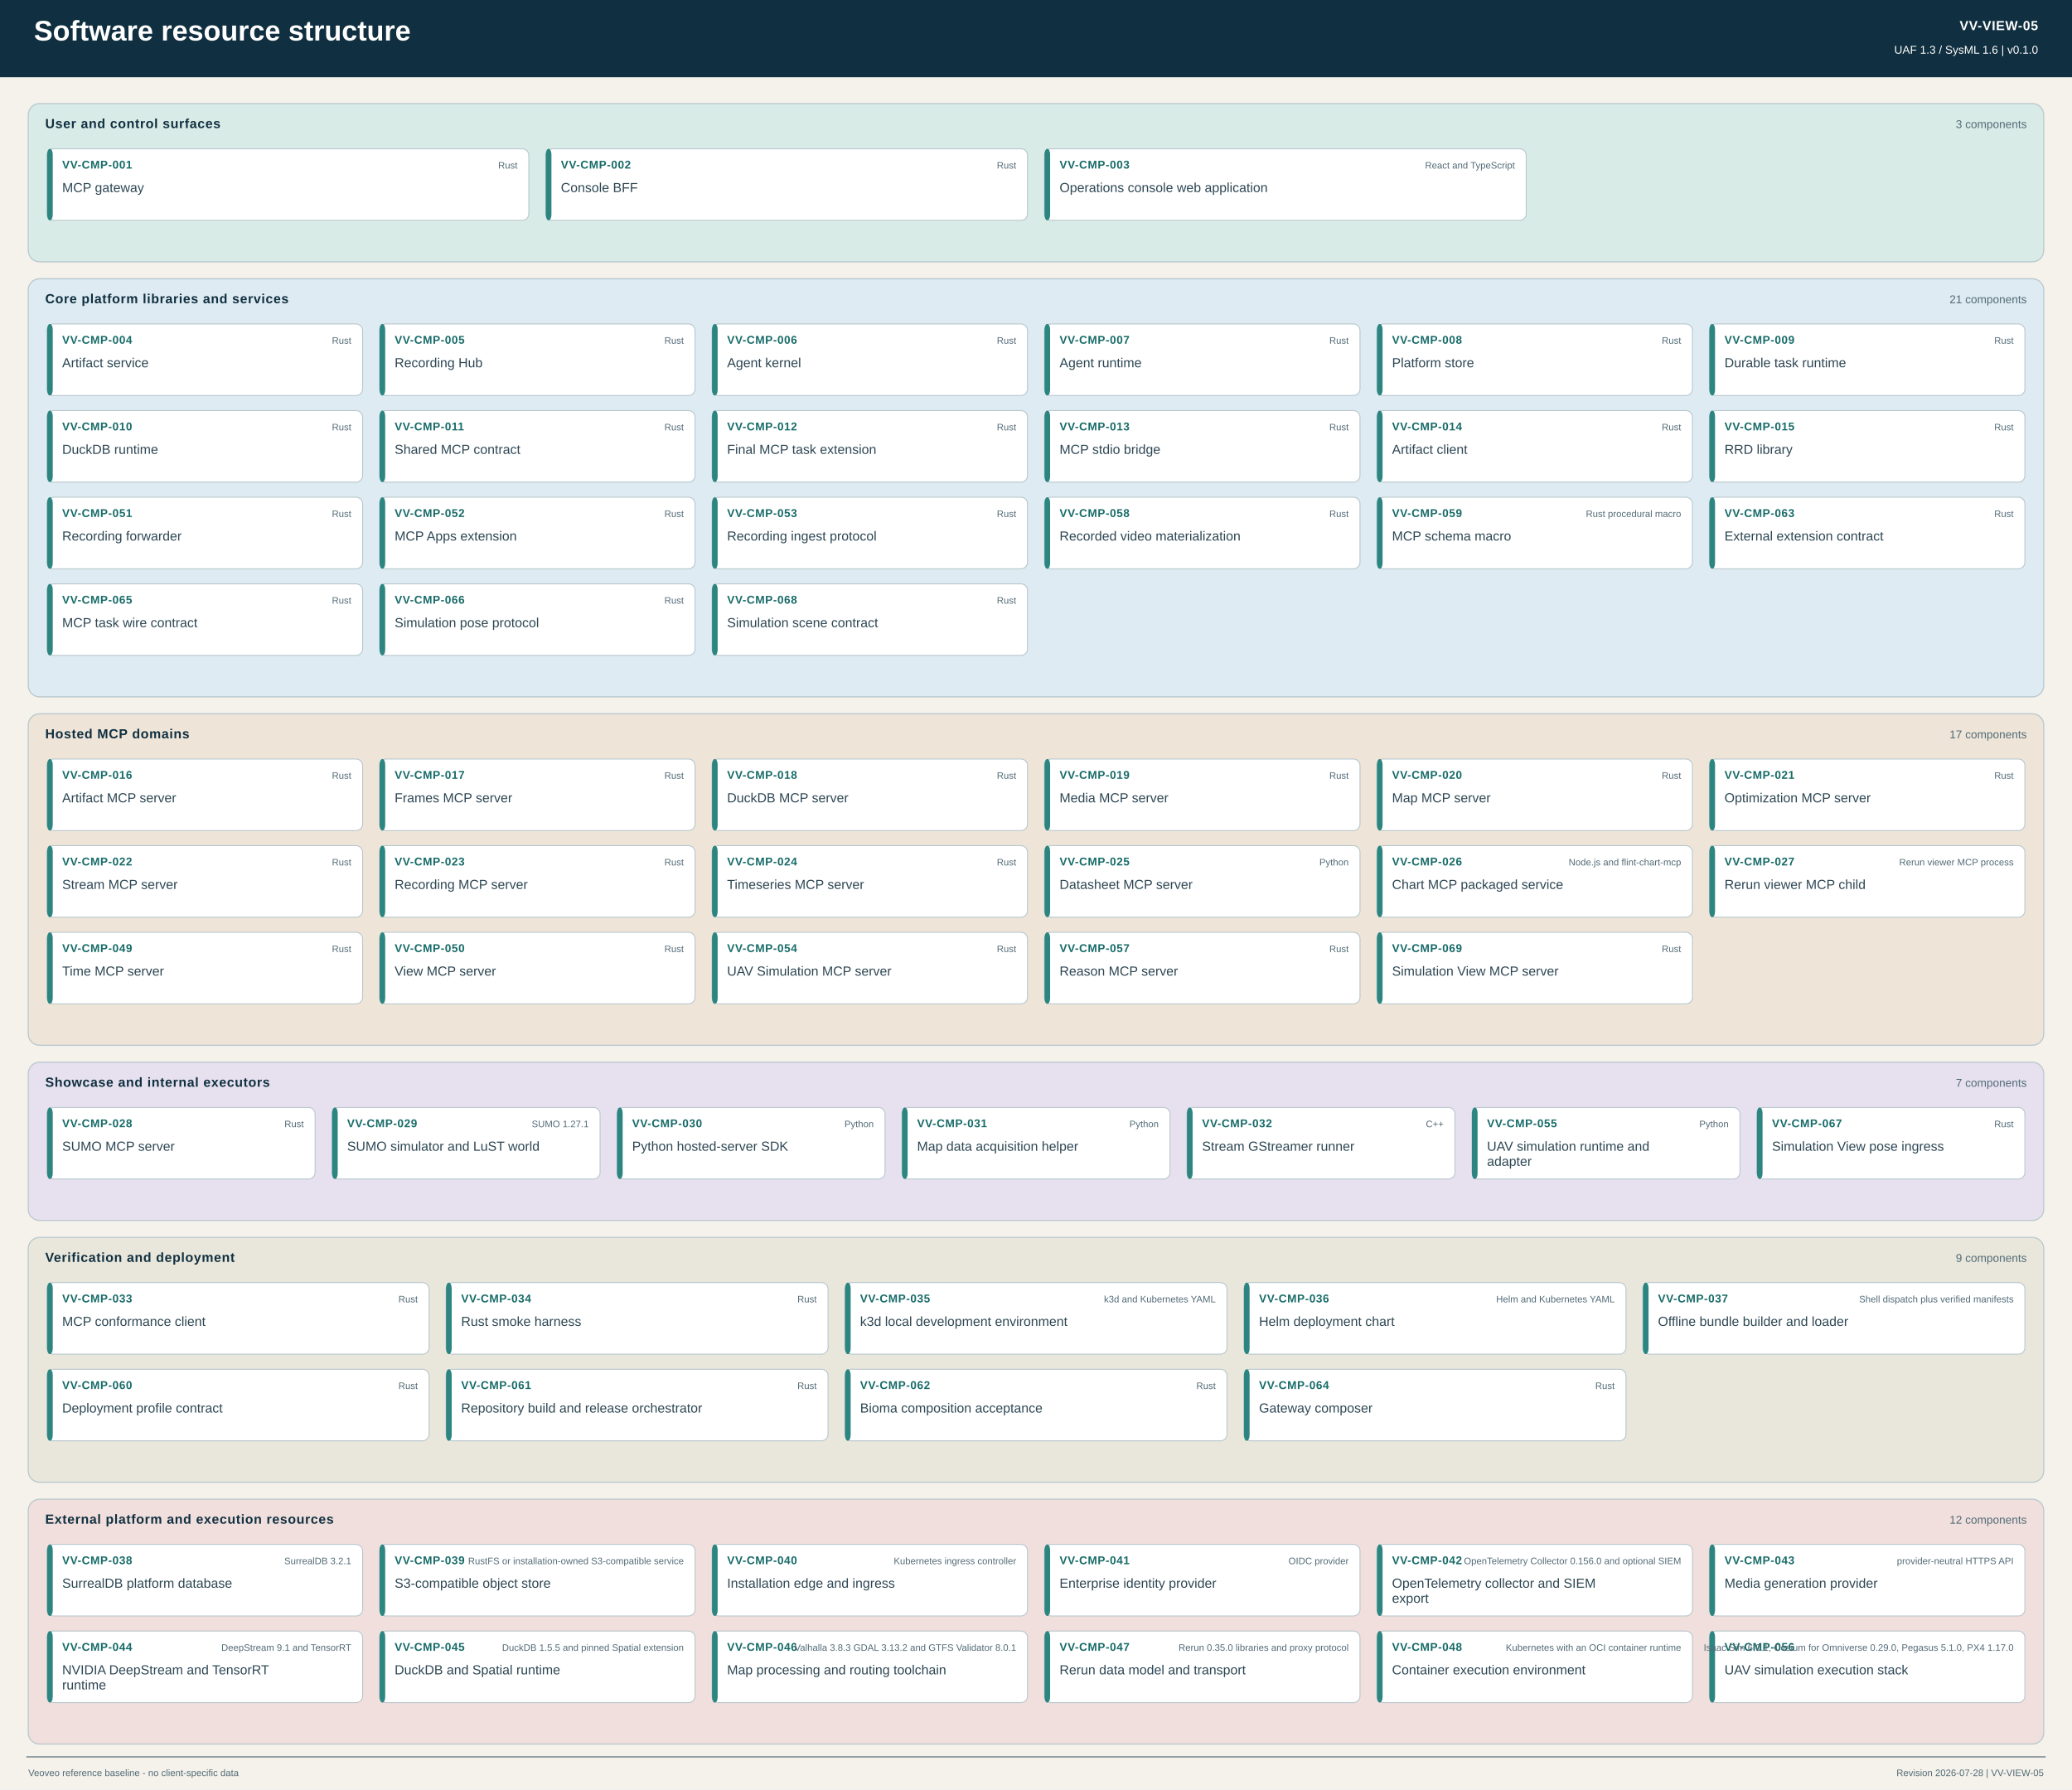
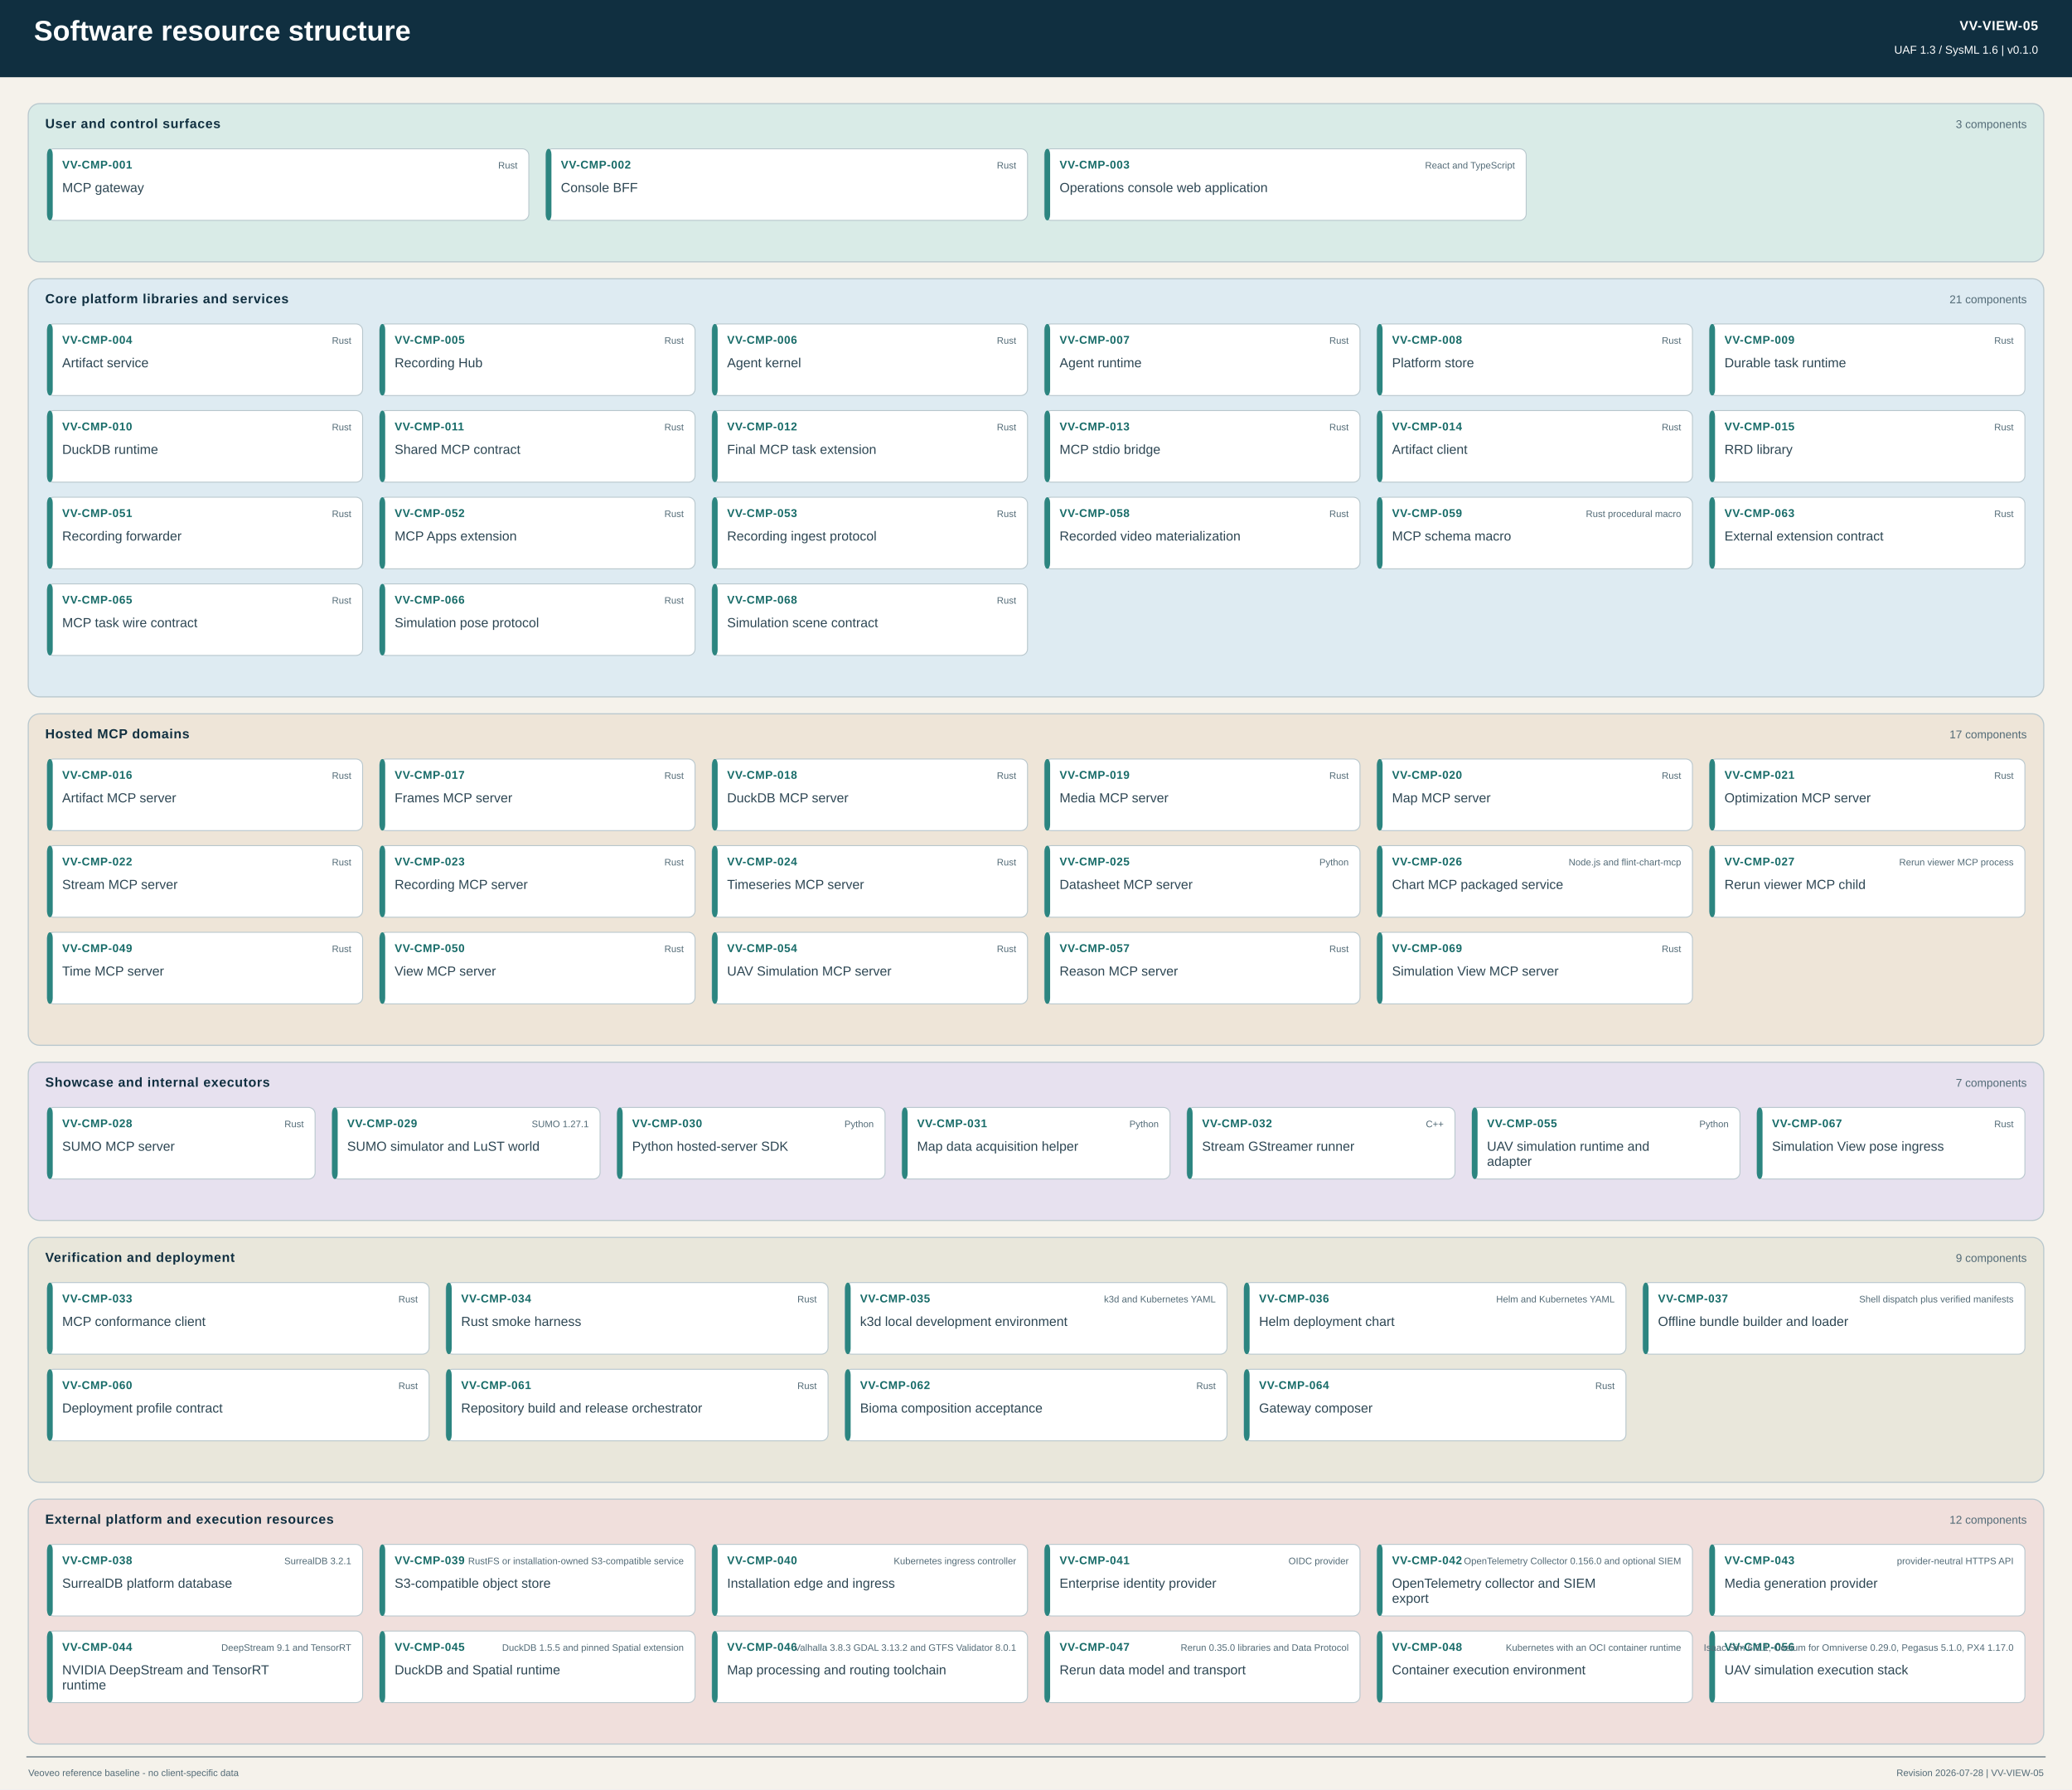
<svg xmlns="http://www.w3.org/2000/svg" viewBox="0 0 2200 1900" width="2200" height="1900" role="img" aria-labelledby="title desc">
  <defs>
    <marker id="arrow" viewBox="0 0 10 10" refX="9" refY="5" markerWidth="7" markerHeight="7" orient="auto-start-reverse">
      <path d="M 0 0 L 10 5 L 0 10 z" fill="#21465b" />
    </marker>
    <marker id="arrow-muted" viewBox="0 0 10 10" refX="9" refY="5" markerWidth="7" markerHeight="7" orient="auto-start-reverse">
      <path d="M 0 0 L 10 5 L 0 10 z" fill="#687983" />
    </marker>
    <filter id="shadow" x="-10%" y="-10%" width="120%" height="130%">
      <feDropShadow dx="0" dy="2" stdDeviation="3" flood-color="#0b2534" flood-opacity="0.12" />
    </filter>
  </defs>
  <style>
.title{font:700 30px Arial,Helvetica,sans-serif;fill:#102f40}.subtitle{font:400 15px Arial,Helvetica,sans-serif;fill:#4d626d}.label{font:700 14px Arial,Helvetica,sans-serif;fill:#102f40;letter-spacing:.04em}.node-title{font:700 17px Arial,Helvetica,sans-serif;fill:#102f40}.node-id{font:700 12px Arial,Helvetica,sans-serif;fill:#176b68;letter-spacing:.04em}.body{font:400 14px Arial,Helvetica,sans-serif;fill:#2d4653}.small{font:400 12px Arial,Helvetica,sans-serif;fill:#526a76}.tiny{font:400 10px Arial,Helvetica,sans-serif;fill:#526a76}.inverse{fill:#ffffff}.edge{stroke:#21465b;stroke-width:2.2;fill:none;marker-end:url(#arrow)}.edge-muted{stroke:#687983;stroke-width:1.6;fill:none;marker-end:url(#arrow-muted)}.edge-dash{stroke:#687983;stroke-width:1.5;stroke-dasharray:7 6;fill:none;marker-end:url(#arrow-muted)}
</style>
  <rect x="0" y="0" width="2200" height="1900" rx="0" fill="#f5f2eb" stroke="none" stroke-width="1" opacity="1" />
  <rect x="0" y="0" width="2200" height="82" rx="0" fill="#102f40" stroke="none" stroke-width="1" opacity="1" />
  <text x="36" y="43" class="title inverse" text-anchor="start">Software resource structure</text>
  <text x="2164" y="32" class="label inverse" text-anchor="end">VV-VIEW-05</text>
  <text x="2164" y="57" class="small inverse" text-anchor="end">UAF 1.3 / SysML 1.6 | v0.1.0</text>
  <rect x="30" y="110" width="2140" height="168" rx="12" fill="#d9ebe7" stroke="#b9c8ce" stroke-width="1.2" opacity="1" />
  <text x="48" y="136" class="label" text-anchor="start">User and control surfaces</text>
  <text x="2152" y="136" class="small" text-anchor="end">3 components</text>
  <rect x="50.0" y="158" width="511.5" height="76" rx="7" fill="#ffffff" stroke="#b8c7cd" stroke-width="1" opacity="1" />
  <rect x="50.0" y="158" width="6" height="76" rx="6" fill="#2c8580" stroke="none" stroke-width="1" opacity="1" />
  <text x="66.0" y="179" class="node-id" text-anchor="start">VV-CMP-001</text>
  <text x="66.0" y="204" class="body" text-anchor="start">
    <tspan x="66.0" dy="0">MCP gateway</tspan>
  </text>
  <text x="549.5" y="179" class="tiny" text-anchor="end">Rust</text>
  <rect x="579.5" y="158" width="511.5" height="76" rx="7" fill="#ffffff" stroke="#b8c7cd" stroke-width="1" opacity="1" />
  <rect x="579.5" y="158" width="6" height="76" rx="6" fill="#2c8580" stroke="none" stroke-width="1" opacity="1" />
  <text x="595.5" y="179" class="node-id" text-anchor="start">VV-CMP-002</text>
  <text x="595.5" y="204" class="body" text-anchor="start">
    <tspan x="595.5" dy="0">Console BFF</tspan>
  </text>
  <text x="1079.0" y="179" class="tiny" text-anchor="end">Rust</text>
  <rect x="1109.0" y="158" width="511.5" height="76" rx="7" fill="#ffffff" stroke="#b8c7cd" stroke-width="1" opacity="1" />
  <rect x="1109.0" y="158" width="6" height="76" rx="6" fill="#2c8580" stroke="none" stroke-width="1" opacity="1" />
  <text x="1125.0" y="179" class="node-id" text-anchor="start">VV-CMP-003</text>
  <text x="1125.0" y="204" class="body" text-anchor="start">
    <tspan x="1125.0" dy="0">Operations console web application</tspan>
  </text>
  <text x="1608.5" y="179" class="tiny" text-anchor="end">React and TypeScript</text>
  <rect x="30" y="296" width="2140" height="444" rx="12" fill="#deebf2" stroke="#b9c8ce" stroke-width="1.2" opacity="1" />
  <text x="48" y="322" class="label" text-anchor="start">Core platform libraries and services</text>
  <text x="2152" y="322" class="small" text-anchor="end">21 components</text>
  <rect x="50.0" y="344" width="335.0" height="76" rx="7" fill="#ffffff" stroke="#b8c7cd" stroke-width="1" opacity="1" />
  <rect x="50.0" y="344" width="6" height="76" rx="6" fill="#2c8580" stroke="none" stroke-width="1" opacity="1" />
  <text x="66.0" y="365" class="node-id" text-anchor="start">VV-CMP-004</text>
  <text x="66.0" y="390" class="body" text-anchor="start">
    <tspan x="66.0" dy="0">Artifact service</tspan>
  </text>
  <text x="373.0" y="365" class="tiny" text-anchor="end">Rust</text>
  <rect x="403.0" y="344" width="335.0" height="76" rx="7" fill="#ffffff" stroke="#b8c7cd" stroke-width="1" opacity="1" />
  <rect x="403.0" y="344" width="6" height="76" rx="6" fill="#2c8580" stroke="none" stroke-width="1" opacity="1" />
  <text x="419.0" y="365" class="node-id" text-anchor="start">VV-CMP-005</text>
  <text x="419.0" y="390" class="body" text-anchor="start">
    <tspan x="419.0" dy="0">Recording Hub</tspan>
  </text>
  <text x="726.0" y="365" class="tiny" text-anchor="end">Rust</text>
  <rect x="756.0" y="344" width="335.0" height="76" rx="7" fill="#ffffff" stroke="#b8c7cd" stroke-width="1" opacity="1" />
  <rect x="756.0" y="344" width="6" height="76" rx="6" fill="#2c8580" stroke="none" stroke-width="1" opacity="1" />
  <text x="772.0" y="365" class="node-id" text-anchor="start">VV-CMP-006</text>
  <text x="772.0" y="390" class="body" text-anchor="start">
    <tspan x="772.0" dy="0">Agent kernel</tspan>
  </text>
  <text x="1079.0" y="365" class="tiny" text-anchor="end">Rust</text>
  <rect x="1109.0" y="344" width="335.0" height="76" rx="7" fill="#ffffff" stroke="#b8c7cd" stroke-width="1" opacity="1" />
  <rect x="1109.0" y="344" width="6" height="76" rx="6" fill="#2c8580" stroke="none" stroke-width="1" opacity="1" />
  <text x="1125.0" y="365" class="node-id" text-anchor="start">VV-CMP-007</text>
  <text x="1125.0" y="390" class="body" text-anchor="start">
    <tspan x="1125.0" dy="0">Agent runtime</tspan>
  </text>
  <text x="1432.0" y="365" class="tiny" text-anchor="end">Rust</text>
  <rect x="1462.0" y="344" width="335.0" height="76" rx="7" fill="#ffffff" stroke="#b8c7cd" stroke-width="1" opacity="1" />
  <rect x="1462.0" y="344" width="6" height="76" rx="6" fill="#2c8580" stroke="none" stroke-width="1" opacity="1" />
  <text x="1478.0" y="365" class="node-id" text-anchor="start">VV-CMP-008</text>
  <text x="1478.0" y="390" class="body" text-anchor="start">
    <tspan x="1478.0" dy="0">Platform store</tspan>
  </text>
  <text x="1785.0" y="365" class="tiny" text-anchor="end">Rust</text>
  <rect x="1815.0" y="344" width="335.0" height="76" rx="7" fill="#ffffff" stroke="#b8c7cd" stroke-width="1" opacity="1" />
  <rect x="1815.0" y="344" width="6" height="76" rx="6" fill="#2c8580" stroke="none" stroke-width="1" opacity="1" />
  <text x="1831.0" y="365" class="node-id" text-anchor="start">VV-CMP-009</text>
  <text x="1831.0" y="390" class="body" text-anchor="start">
    <tspan x="1831.0" dy="0">Durable task runtime</tspan>
  </text>
  <text x="2138.0" y="365" class="tiny" text-anchor="end">Rust</text>
  <rect x="50.0" y="436" width="335.0" height="76" rx="7" fill="#ffffff" stroke="#b8c7cd" stroke-width="1" opacity="1" />
  <rect x="50.0" y="436" width="6" height="76" rx="6" fill="#2c8580" stroke="none" stroke-width="1" opacity="1" />
  <text x="66.0" y="457" class="node-id" text-anchor="start">VV-CMP-010</text>
  <text x="66.0" y="482" class="body" text-anchor="start">
    <tspan x="66.0" dy="0">DuckDB runtime</tspan>
  </text>
  <text x="373.0" y="457" class="tiny" text-anchor="end">Rust</text>
  <rect x="403.0" y="436" width="335.0" height="76" rx="7" fill="#ffffff" stroke="#b8c7cd" stroke-width="1" opacity="1" />
  <rect x="403.0" y="436" width="6" height="76" rx="6" fill="#2c8580" stroke="none" stroke-width="1" opacity="1" />
  <text x="419.0" y="457" class="node-id" text-anchor="start">VV-CMP-011</text>
  <text x="419.0" y="482" class="body" text-anchor="start">
    <tspan x="419.0" dy="0">Shared MCP contract</tspan>
  </text>
  <text x="726.0" y="457" class="tiny" text-anchor="end">Rust</text>
  <rect x="756.0" y="436" width="335.0" height="76" rx="7" fill="#ffffff" stroke="#b8c7cd" stroke-width="1" opacity="1" />
  <rect x="756.0" y="436" width="6" height="76" rx="6" fill="#2c8580" stroke="none" stroke-width="1" opacity="1" />
  <text x="772.0" y="457" class="node-id" text-anchor="start">VV-CMP-012</text>
  <text x="772.0" y="482" class="body" text-anchor="start">
    <tspan x="772.0" dy="0">Final MCP task extension</tspan>
  </text>
  <text x="1079.0" y="457" class="tiny" text-anchor="end">Rust</text>
  <rect x="1109.0" y="436" width="335.0" height="76" rx="7" fill="#ffffff" stroke="#b8c7cd" stroke-width="1" opacity="1" />
  <rect x="1109.0" y="436" width="6" height="76" rx="6" fill="#2c8580" stroke="none" stroke-width="1" opacity="1" />
  <text x="1125.0" y="457" class="node-id" text-anchor="start">VV-CMP-013</text>
  <text x="1125.0" y="482" class="body" text-anchor="start">
    <tspan x="1125.0" dy="0">MCP stdio bridge</tspan>
  </text>
  <text x="1432.0" y="457" class="tiny" text-anchor="end">Rust</text>
  <rect x="1462.0" y="436" width="335.0" height="76" rx="7" fill="#ffffff" stroke="#b8c7cd" stroke-width="1" opacity="1" />
  <rect x="1462.0" y="436" width="6" height="76" rx="6" fill="#2c8580" stroke="none" stroke-width="1" opacity="1" />
  <text x="1478.0" y="457" class="node-id" text-anchor="start">VV-CMP-014</text>
  <text x="1478.0" y="482" class="body" text-anchor="start">
    <tspan x="1478.0" dy="0">Artifact client</tspan>
  </text>
  <text x="1785.0" y="457" class="tiny" text-anchor="end">Rust</text>
  <rect x="1815.0" y="436" width="335.0" height="76" rx="7" fill="#ffffff" stroke="#b8c7cd" stroke-width="1" opacity="1" />
  <rect x="1815.0" y="436" width="6" height="76" rx="6" fill="#2c8580" stroke="none" stroke-width="1" opacity="1" />
  <text x="1831.0" y="457" class="node-id" text-anchor="start">VV-CMP-015</text>
  <text x="1831.0" y="482" class="body" text-anchor="start">
    <tspan x="1831.0" dy="0">RRD library</tspan>
  </text>
  <text x="2138.0" y="457" class="tiny" text-anchor="end">Rust</text>
  <rect x="50.0" y="528" width="335.0" height="76" rx="7" fill="#ffffff" stroke="#b8c7cd" stroke-width="1" opacity="1" />
  <rect x="50.0" y="528" width="6" height="76" rx="6" fill="#2c8580" stroke="none" stroke-width="1" opacity="1" />
  <text x="66.0" y="549" class="node-id" text-anchor="start">VV-CMP-051</text>
  <text x="66.0" y="574" class="body" text-anchor="start">
    <tspan x="66.0" dy="0">Recording forwarder</tspan>
  </text>
  <text x="373.0" y="549" class="tiny" text-anchor="end">Rust</text>
  <rect x="403.0" y="528" width="335.0" height="76" rx="7" fill="#ffffff" stroke="#b8c7cd" stroke-width="1" opacity="1" />
  <rect x="403.0" y="528" width="6" height="76" rx="6" fill="#2c8580" stroke="none" stroke-width="1" opacity="1" />
  <text x="419.0" y="549" class="node-id" text-anchor="start">VV-CMP-052</text>
  <text x="419.0" y="574" class="body" text-anchor="start">
    <tspan x="419.0" dy="0">MCP Apps extension</tspan>
  </text>
  <text x="726.0" y="549" class="tiny" text-anchor="end">Rust</text>
  <rect x="756.0" y="528" width="335.0" height="76" rx="7" fill="#ffffff" stroke="#b8c7cd" stroke-width="1" opacity="1" />
  <rect x="756.0" y="528" width="6" height="76" rx="6" fill="#2c8580" stroke="none" stroke-width="1" opacity="1" />
  <text x="772.0" y="549" class="node-id" text-anchor="start">VV-CMP-053</text>
  <text x="772.0" y="574" class="body" text-anchor="start">
    <tspan x="772.0" dy="0">Recording ingest protocol</tspan>
  </text>
  <text x="1079.0" y="549" class="tiny" text-anchor="end">Rust</text>
  <rect x="1109.0" y="528" width="335.0" height="76" rx="7" fill="#ffffff" stroke="#b8c7cd" stroke-width="1" opacity="1" />
  <rect x="1109.0" y="528" width="6" height="76" rx="6" fill="#2c8580" stroke="none" stroke-width="1" opacity="1" />
  <text x="1125.0" y="549" class="node-id" text-anchor="start">VV-CMP-058</text>
  <text x="1125.0" y="574" class="body" text-anchor="start">
    <tspan x="1125.0" dy="0">Recorded video materialization</tspan>
  </text>
  <text x="1432.0" y="549" class="tiny" text-anchor="end">Rust</text>
  <rect x="1462.0" y="528" width="335.0" height="76" rx="7" fill="#ffffff" stroke="#b8c7cd" stroke-width="1" opacity="1" />
  <rect x="1462.0" y="528" width="6" height="76" rx="6" fill="#2c8580" stroke="none" stroke-width="1" opacity="1" />
  <text x="1478.0" y="549" class="node-id" text-anchor="start">VV-CMP-059</text>
  <text x="1478.0" y="574" class="body" text-anchor="start">
    <tspan x="1478.0" dy="0">MCP schema macro</tspan>
  </text>
  <text x="1785.0" y="549" class="tiny" text-anchor="end">Rust procedural macro</text>
  <rect x="1815.0" y="528" width="335.0" height="76" rx="7" fill="#ffffff" stroke="#b8c7cd" stroke-width="1" opacity="1" />
  <rect x="1815.0" y="528" width="6" height="76" rx="6" fill="#2c8580" stroke="none" stroke-width="1" opacity="1" />
  <text x="1831.0" y="549" class="node-id" text-anchor="start">VV-CMP-063</text>
  <text x="1831.0" y="574" class="body" text-anchor="start">
    <tspan x="1831.0" dy="0">External extension contract</tspan>
  </text>
  <text x="2138.0" y="549" class="tiny" text-anchor="end">Rust</text>
  <rect x="50.0" y="620" width="335.0" height="76" rx="7" fill="#ffffff" stroke="#b8c7cd" stroke-width="1" opacity="1" />
  <rect x="50.0" y="620" width="6" height="76" rx="6" fill="#2c8580" stroke="none" stroke-width="1" opacity="1" />
  <text x="66.0" y="641" class="node-id" text-anchor="start">VV-CMP-065</text>
  <text x="66.0" y="666" class="body" text-anchor="start">
    <tspan x="66.0" dy="0">MCP task wire contract</tspan>
  </text>
  <text x="373.0" y="641" class="tiny" text-anchor="end">Rust</text>
  <rect x="403.0" y="620" width="335.0" height="76" rx="7" fill="#ffffff" stroke="#b8c7cd" stroke-width="1" opacity="1" />
  <rect x="403.0" y="620" width="6" height="76" rx="6" fill="#2c8580" stroke="none" stroke-width="1" opacity="1" />
  <text x="419.0" y="641" class="node-id" text-anchor="start">VV-CMP-066</text>
  <text x="419.0" y="666" class="body" text-anchor="start">
    <tspan x="419.0" dy="0">Simulation pose protocol</tspan>
  </text>
  <text x="726.0" y="641" class="tiny" text-anchor="end">Rust</text>
  <rect x="756.0" y="620" width="335.0" height="76" rx="7" fill="#ffffff" stroke="#b8c7cd" stroke-width="1" opacity="1" />
  <rect x="756.0" y="620" width="6" height="76" rx="6" fill="#2c8580" stroke="none" stroke-width="1" opacity="1" />
  <text x="772.0" y="641" class="node-id" text-anchor="start">VV-CMP-068</text>
  <text x="772.0" y="666" class="body" text-anchor="start">
    <tspan x="772.0" dy="0">Simulation scene contract</tspan>
  </text>
  <text x="1079.0" y="641" class="tiny" text-anchor="end">Rust</text>
  <rect x="30" y="758" width="2140" height="352" rx="12" fill="#eee5d8" stroke="#b9c8ce" stroke-width="1.2" opacity="1" />
  <text x="48" y="784" class="label" text-anchor="start">Hosted MCP domains</text>
  <text x="2152" y="784" class="small" text-anchor="end">17 components</text>
  <rect x="50.0" y="806" width="335.0" height="76" rx="7" fill="#ffffff" stroke="#b8c7cd" stroke-width="1" opacity="1" />
  <rect x="50.0" y="806" width="6" height="76" rx="6" fill="#2c8580" stroke="none" stroke-width="1" opacity="1" />
  <text x="66.0" y="827" class="node-id" text-anchor="start">VV-CMP-016</text>
  <text x="66.0" y="852" class="body" text-anchor="start">
    <tspan x="66.0" dy="0">Artifact MCP server</tspan>
  </text>
  <text x="373.0" y="827" class="tiny" text-anchor="end">Rust</text>
  <rect x="403.0" y="806" width="335.0" height="76" rx="7" fill="#ffffff" stroke="#b8c7cd" stroke-width="1" opacity="1" />
  <rect x="403.0" y="806" width="6" height="76" rx="6" fill="#2c8580" stroke="none" stroke-width="1" opacity="1" />
  <text x="419.0" y="827" class="node-id" text-anchor="start">VV-CMP-017</text>
  <text x="419.0" y="852" class="body" text-anchor="start">
    <tspan x="419.0" dy="0">Frames MCP server</tspan>
  </text>
  <text x="726.0" y="827" class="tiny" text-anchor="end">Rust</text>
  <rect x="756.0" y="806" width="335.0" height="76" rx="7" fill="#ffffff" stroke="#b8c7cd" stroke-width="1" opacity="1" />
  <rect x="756.0" y="806" width="6" height="76" rx="6" fill="#2c8580" stroke="none" stroke-width="1" opacity="1" />
  <text x="772.0" y="827" class="node-id" text-anchor="start">VV-CMP-018</text>
  <text x="772.0" y="852" class="body" text-anchor="start">
    <tspan x="772.0" dy="0">DuckDB MCP server</tspan>
  </text>
  <text x="1079.0" y="827" class="tiny" text-anchor="end">Rust</text>
  <rect x="1109.0" y="806" width="335.0" height="76" rx="7" fill="#ffffff" stroke="#b8c7cd" stroke-width="1" opacity="1" />
  <rect x="1109.0" y="806" width="6" height="76" rx="6" fill="#2c8580" stroke="none" stroke-width="1" opacity="1" />
  <text x="1125.0" y="827" class="node-id" text-anchor="start">VV-CMP-019</text>
  <text x="1125.0" y="852" class="body" text-anchor="start">
    <tspan x="1125.0" dy="0">Media MCP server</tspan>
  </text>
  <text x="1432.0" y="827" class="tiny" text-anchor="end">Rust</text>
  <rect x="1462.0" y="806" width="335.0" height="76" rx="7" fill="#ffffff" stroke="#b8c7cd" stroke-width="1" opacity="1" />
  <rect x="1462.0" y="806" width="6" height="76" rx="6" fill="#2c8580" stroke="none" stroke-width="1" opacity="1" />
  <text x="1478.0" y="827" class="node-id" text-anchor="start">VV-CMP-020</text>
  <text x="1478.0" y="852" class="body" text-anchor="start">
    <tspan x="1478.0" dy="0">Map MCP server</tspan>
  </text>
  <text x="1785.0" y="827" class="tiny" text-anchor="end">Rust</text>
  <rect x="1815.0" y="806" width="335.0" height="76" rx="7" fill="#ffffff" stroke="#b8c7cd" stroke-width="1" opacity="1" />
  <rect x="1815.0" y="806" width="6" height="76" rx="6" fill="#2c8580" stroke="none" stroke-width="1" opacity="1" />
  <text x="1831.0" y="827" class="node-id" text-anchor="start">VV-CMP-021</text>
  <text x="1831.0" y="852" class="body" text-anchor="start">
    <tspan x="1831.0" dy="0">Optimization MCP server</tspan>
  </text>
  <text x="2138.0" y="827" class="tiny" text-anchor="end">Rust</text>
  <rect x="50.0" y="898" width="335.0" height="76" rx="7" fill="#ffffff" stroke="#b8c7cd" stroke-width="1" opacity="1" />
  <rect x="50.0" y="898" width="6" height="76" rx="6" fill="#2c8580" stroke="none" stroke-width="1" opacity="1" />
  <text x="66.0" y="919" class="node-id" text-anchor="start">VV-CMP-022</text>
  <text x="66.0" y="944" class="body" text-anchor="start">
    <tspan x="66.0" dy="0">Stream MCP server</tspan>
  </text>
  <text x="373.0" y="919" class="tiny" text-anchor="end">Rust</text>
  <rect x="403.0" y="898" width="335.0" height="76" rx="7" fill="#ffffff" stroke="#b8c7cd" stroke-width="1" opacity="1" />
  <rect x="403.0" y="898" width="6" height="76" rx="6" fill="#2c8580" stroke="none" stroke-width="1" opacity="1" />
  <text x="419.0" y="919" class="node-id" text-anchor="start">VV-CMP-023</text>
  <text x="419.0" y="944" class="body" text-anchor="start">
    <tspan x="419.0" dy="0">Recording MCP server</tspan>
  </text>
  <text x="726.0" y="919" class="tiny" text-anchor="end">Rust</text>
  <rect x="756.0" y="898" width="335.0" height="76" rx="7" fill="#ffffff" stroke="#b8c7cd" stroke-width="1" opacity="1" />
  <rect x="756.0" y="898" width="6" height="76" rx="6" fill="#2c8580" stroke="none" stroke-width="1" opacity="1" />
  <text x="772.0" y="919" class="node-id" text-anchor="start">VV-CMP-024</text>
  <text x="772.0" y="944" class="body" text-anchor="start">
    <tspan x="772.0" dy="0">Timeseries MCP server</tspan>
  </text>
  <text x="1079.0" y="919" class="tiny" text-anchor="end">Rust</text>
  <rect x="1109.0" y="898" width="335.0" height="76" rx="7" fill="#ffffff" stroke="#b8c7cd" stroke-width="1" opacity="1" />
  <rect x="1109.0" y="898" width="6" height="76" rx="6" fill="#2c8580" stroke="none" stroke-width="1" opacity="1" />
  <text x="1125.0" y="919" class="node-id" text-anchor="start">VV-CMP-025</text>
  <text x="1125.0" y="944" class="body" text-anchor="start">
    <tspan x="1125.0" dy="0">Datasheet MCP server</tspan>
  </text>
  <text x="1432.0" y="919" class="tiny" text-anchor="end">Python</text>
  <rect x="1462.0" y="898" width="335.0" height="76" rx="7" fill="#ffffff" stroke="#b8c7cd" stroke-width="1" opacity="1" />
  <rect x="1462.0" y="898" width="6" height="76" rx="6" fill="#2c8580" stroke="none" stroke-width="1" opacity="1" />
  <text x="1478.0" y="919" class="node-id" text-anchor="start">VV-CMP-026</text>
  <text x="1478.0" y="944" class="body" text-anchor="start">
    <tspan x="1478.0" dy="0">Chart MCP packaged service</tspan>
  </text>
  <text x="1785.0" y="919" class="tiny" text-anchor="end">Node.js and flint-chart-mcp</text>
  <rect x="1815.0" y="898" width="335.0" height="76" rx="7" fill="#ffffff" stroke="#b8c7cd" stroke-width="1" opacity="1" />
  <rect x="1815.0" y="898" width="6" height="76" rx="6" fill="#2c8580" stroke="none" stroke-width="1" opacity="1" />
  <text x="1831.0" y="919" class="node-id" text-anchor="start">VV-CMP-027</text>
  <text x="1831.0" y="944" class="body" text-anchor="start">
    <tspan x="1831.0" dy="0">Rerun viewer MCP child</tspan>
  </text>
  <text x="2138.0" y="919" class="tiny" text-anchor="end">Rerun viewer MCP process</text>
  <rect x="50.0" y="990" width="335.0" height="76" rx="7" fill="#ffffff" stroke="#b8c7cd" stroke-width="1" opacity="1" />
  <rect x="50.0" y="990" width="6" height="76" rx="6" fill="#2c8580" stroke="none" stroke-width="1" opacity="1" />
  <text x="66.0" y="1011" class="node-id" text-anchor="start">VV-CMP-049</text>
  <text x="66.0" y="1036" class="body" text-anchor="start">
    <tspan x="66.0" dy="0">Time MCP server</tspan>
  </text>
  <text x="373.0" y="1011" class="tiny" text-anchor="end">Rust</text>
  <rect x="403.0" y="990" width="335.0" height="76" rx="7" fill="#ffffff" stroke="#b8c7cd" stroke-width="1" opacity="1" />
  <rect x="403.0" y="990" width="6" height="76" rx="6" fill="#2c8580" stroke="none" stroke-width="1" opacity="1" />
  <text x="419.0" y="1011" class="node-id" text-anchor="start">VV-CMP-050</text>
  <text x="419.0" y="1036" class="body" text-anchor="start">
    <tspan x="419.0" dy="0">View MCP server</tspan>
  </text>
  <text x="726.0" y="1011" class="tiny" text-anchor="end">Rust</text>
  <rect x="756.0" y="990" width="335.0" height="76" rx="7" fill="#ffffff" stroke="#b8c7cd" stroke-width="1" opacity="1" />
  <rect x="756.0" y="990" width="6" height="76" rx="6" fill="#2c8580" stroke="none" stroke-width="1" opacity="1" />
  <text x="772.0" y="1011" class="node-id" text-anchor="start">VV-CMP-054</text>
  <text x="772.0" y="1036" class="body" text-anchor="start">
    <tspan x="772.0" dy="0">UAV Simulation MCP server</tspan>
  </text>
  <text x="1079.0" y="1011" class="tiny" text-anchor="end">Rust</text>
  <rect x="1109.0" y="990" width="335.0" height="76" rx="7" fill="#ffffff" stroke="#b8c7cd" stroke-width="1" opacity="1" />
  <rect x="1109.0" y="990" width="6" height="76" rx="6" fill="#2c8580" stroke="none" stroke-width="1" opacity="1" />
  <text x="1125.0" y="1011" class="node-id" text-anchor="start">VV-CMP-057</text>
  <text x="1125.0" y="1036" class="body" text-anchor="start">
    <tspan x="1125.0" dy="0">Reason MCP server</tspan>
  </text>
  <text x="1432.0" y="1011" class="tiny" text-anchor="end">Rust</text>
  <rect x="1462.0" y="990" width="335.0" height="76" rx="7" fill="#ffffff" stroke="#b8c7cd" stroke-width="1" opacity="1" />
  <rect x="1462.0" y="990" width="6" height="76" rx="6" fill="#2c8580" stroke="none" stroke-width="1" opacity="1" />
  <text x="1478.0" y="1011" class="node-id" text-anchor="start">VV-CMP-069</text>
  <text x="1478.0" y="1036" class="body" text-anchor="start">
    <tspan x="1478.0" dy="0">Simulation View MCP server</tspan>
  </text>
  <text x="1785.0" y="1011" class="tiny" text-anchor="end">Rust</text>
  <rect x="30" y="1128" width="2140" height="168" rx="12" fill="#e7e1ef" stroke="#b9c8ce" stroke-width="1.2" opacity="1" />
  <text x="48" y="1154" class="label" text-anchor="start">Showcase and internal executors</text>
  <text x="2152" y="1154" class="small" text-anchor="end">7 components</text>
  <rect x="50.0" y="1176" width="284.571" height="76" rx="7" fill="#ffffff" stroke="#b8c7cd" stroke-width="1" opacity="1" />
  <rect x="50.0" y="1176" width="6" height="76" rx="6" fill="#2c8580" stroke="none" stroke-width="1" opacity="1" />
  <text x="66.0" y="1197" class="node-id" text-anchor="start">VV-CMP-028</text>
  <text x="66.0" y="1222" class="body" text-anchor="start">
    <tspan x="66.0" dy="0">SUMO MCP server</tspan>
  </text>
  <text x="322.571" y="1197" class="tiny" text-anchor="end">Rust</text>
  <rect x="352.571" y="1176" width="284.571" height="76" rx="7" fill="#ffffff" stroke="#b8c7cd" stroke-width="1" opacity="1" />
  <rect x="352.571" y="1176" width="6" height="76" rx="6" fill="#2c8580" stroke="none" stroke-width="1" opacity="1" />
  <text x="368.571" y="1197" class="node-id" text-anchor="start">VV-CMP-029</text>
  <text x="368.571" y="1222" class="body" text-anchor="start">
    <tspan x="368.571" dy="0">SUMO simulator and LuST world</tspan>
  </text>
  <text x="625.143" y="1197" class="tiny" text-anchor="end">SUMO 1.27.1</text>
  <rect x="655.143" y="1176" width="284.571" height="76" rx="7" fill="#ffffff" stroke="#b8c7cd" stroke-width="1" opacity="1" />
  <rect x="655.143" y="1176" width="6" height="76" rx="6" fill="#2c8580" stroke="none" stroke-width="1" opacity="1" />
  <text x="671.143" y="1197" class="node-id" text-anchor="start">VV-CMP-030</text>
  <text x="671.143" y="1222" class="body" text-anchor="start">
    <tspan x="671.143" dy="0">Python hosted-server SDK</tspan>
  </text>
  <text x="927.714" y="1197" class="tiny" text-anchor="end">Python</text>
  <rect x="957.714" y="1176" width="284.571" height="76" rx="7" fill="#ffffff" stroke="#b8c7cd" stroke-width="1" opacity="1" />
  <rect x="957.714" y="1176" width="6" height="76" rx="6" fill="#2c8580" stroke="none" stroke-width="1" opacity="1" />
  <text x="973.714" y="1197" class="node-id" text-anchor="start">VV-CMP-031</text>
  <text x="973.714" y="1222" class="body" text-anchor="start">
    <tspan x="973.714" dy="0">Map data acquisition helper</tspan>
  </text>
  <text x="1230.286" y="1197" class="tiny" text-anchor="end">Python</text>
  <rect x="1260.286" y="1176" width="284.571" height="76" rx="7" fill="#ffffff" stroke="#b8c7cd" stroke-width="1" opacity="1" />
  <rect x="1260.286" y="1176" width="6" height="76" rx="6" fill="#2c8580" stroke="none" stroke-width="1" opacity="1" />
  <text x="1276.286" y="1197" class="node-id" text-anchor="start">VV-CMP-032</text>
  <text x="1276.286" y="1222" class="body" text-anchor="start">
    <tspan x="1276.286" dy="0">Stream GStreamer runner</tspan>
  </text>
  <text x="1532.857" y="1197" class="tiny" text-anchor="end">C++</text>
  <rect x="1562.857" y="1176" width="284.571" height="76" rx="7" fill="#ffffff" stroke="#b8c7cd" stroke-width="1" opacity="1" />
  <rect x="1562.857" y="1176" width="6" height="76" rx="6" fill="#2c8580" stroke="none" stroke-width="1" opacity="1" />
  <text x="1578.857" y="1197" class="node-id" text-anchor="start">VV-CMP-055</text>
  <text x="1578.857" y="1222" class="body" text-anchor="start">
    <tspan x="1578.857" dy="0">UAV simulation runtime and</tspan>
    <tspan x="1578.857" dy="16">adapter</tspan>
  </text>
  <text x="1835.429" y="1197" class="tiny" text-anchor="end">Python</text>
  <rect x="1865.429" y="1176" width="284.571" height="76" rx="7" fill="#ffffff" stroke="#b8c7cd" stroke-width="1" opacity="1" />
  <rect x="1865.429" y="1176" width="6" height="76" rx="6" fill="#2c8580" stroke="none" stroke-width="1" opacity="1" />
  <text x="1881.429" y="1197" class="node-id" text-anchor="start">VV-CMP-067</text>
  <text x="1881.429" y="1222" class="body" text-anchor="start">
    <tspan x="1881.429" dy="0">Simulation View pose ingress</tspan>
  </text>
  <text x="2138.0" y="1197" class="tiny" text-anchor="end">Rust</text>
  <rect x="30" y="1314" width="2140" height="260" rx="12" fill="#e9e7db" stroke="#b9c8ce" stroke-width="1.2" opacity="1" />
  <text x="48" y="1340" class="label" text-anchor="start">Verification and deployment</text>
  <text x="2152" y="1340" class="small" text-anchor="end">9 components</text>
  <rect x="50.0" y="1362" width="405.6" height="76" rx="7" fill="#ffffff" stroke="#b8c7cd" stroke-width="1" opacity="1" />
  <rect x="50.0" y="1362" width="6" height="76" rx="6" fill="#2c8580" stroke="none" stroke-width="1" opacity="1" />
  <text x="66.0" y="1383" class="node-id" text-anchor="start">VV-CMP-033</text>
  <text x="66.0" y="1408" class="body" text-anchor="start">
    <tspan x="66.0" dy="0">MCP conformance client</tspan>
  </text>
  <text x="443.6" y="1383" class="tiny" text-anchor="end">Rust</text>
  <rect x="473.6" y="1362" width="405.6" height="76" rx="7" fill="#ffffff" stroke="#b8c7cd" stroke-width="1" opacity="1" />
  <rect x="473.6" y="1362" width="6" height="76" rx="6" fill="#2c8580" stroke="none" stroke-width="1" opacity="1" />
  <text x="489.6" y="1383" class="node-id" text-anchor="start">VV-CMP-034</text>
  <text x="489.6" y="1408" class="body" text-anchor="start">
    <tspan x="489.6" dy="0">Rust smoke harness</tspan>
  </text>
  <text x="867.2" y="1383" class="tiny" text-anchor="end">Rust</text>
  <rect x="897.2" y="1362" width="405.6" height="76" rx="7" fill="#ffffff" stroke="#b8c7cd" stroke-width="1" opacity="1" />
  <rect x="897.2" y="1362" width="6" height="76" rx="6" fill="#2c8580" stroke="none" stroke-width="1" opacity="1" />
  <text x="913.2" y="1383" class="node-id" text-anchor="start">VV-CMP-035</text>
  <text x="913.2" y="1408" class="body" text-anchor="start">
    <tspan x="913.2" dy="0">k3d local development environment</tspan>
  </text>
  <text x="1290.8" y="1383" class="tiny" text-anchor="end">k3d and Kubernetes YAML</text>
  <rect x="1320.8" y="1362" width="405.6" height="76" rx="7" fill="#ffffff" stroke="#b8c7cd" stroke-width="1" opacity="1" />
  <rect x="1320.8" y="1362" width="6" height="76" rx="6" fill="#2c8580" stroke="none" stroke-width="1" opacity="1" />
  <text x="1336.8" y="1383" class="node-id" text-anchor="start">VV-CMP-036</text>
  <text x="1336.8" y="1408" class="body" text-anchor="start">
    <tspan x="1336.8" dy="0">Helm deployment chart</tspan>
  </text>
  <text x="1714.4" y="1383" class="tiny" text-anchor="end">Helm and Kubernetes YAML</text>
  <rect x="1744.4" y="1362" width="405.6" height="76" rx="7" fill="#ffffff" stroke="#b8c7cd" stroke-width="1" opacity="1" />
  <rect x="1744.4" y="1362" width="6" height="76" rx="6" fill="#2c8580" stroke="none" stroke-width="1" opacity="1" />
  <text x="1760.4" y="1383" class="node-id" text-anchor="start">VV-CMP-037</text>
  <text x="1760.4" y="1408" class="body" text-anchor="start">
    <tspan x="1760.4" dy="0">Offline bundle builder and loader</tspan>
  </text>
  <text x="2138.0" y="1383" class="tiny" text-anchor="end">Shell dispatch plus verified manifests</text>
  <rect x="50.0" y="1454" width="405.6" height="76" rx="7" fill="#ffffff" stroke="#b8c7cd" stroke-width="1" opacity="1" />
  <rect x="50.0" y="1454" width="6" height="76" rx="6" fill="#2c8580" stroke="none" stroke-width="1" opacity="1" />
  <text x="66.0" y="1475" class="node-id" text-anchor="start">VV-CMP-060</text>
  <text x="66.0" y="1500" class="body" text-anchor="start">
    <tspan x="66.0" dy="0">Deployment profile contract</tspan>
  </text>
  <text x="443.6" y="1475" class="tiny" text-anchor="end">Rust</text>
  <rect x="473.6" y="1454" width="405.6" height="76" rx="7" fill="#ffffff" stroke="#b8c7cd" stroke-width="1" opacity="1" />
  <rect x="473.6" y="1454" width="6" height="76" rx="6" fill="#2c8580" stroke="none" stroke-width="1" opacity="1" />
  <text x="489.6" y="1475" class="node-id" text-anchor="start">VV-CMP-061</text>
  <text x="489.6" y="1500" class="body" text-anchor="start">
    <tspan x="489.6" dy="0">Repository build and release orchestrator</tspan>
  </text>
  <text x="867.2" y="1475" class="tiny" text-anchor="end">Rust</text>
  <rect x="897.2" y="1454" width="405.6" height="76" rx="7" fill="#ffffff" stroke="#b8c7cd" stroke-width="1" opacity="1" />
  <rect x="897.2" y="1454" width="6" height="76" rx="6" fill="#2c8580" stroke="none" stroke-width="1" opacity="1" />
  <text x="913.2" y="1475" class="node-id" text-anchor="start">VV-CMP-062</text>
  <text x="913.2" y="1500" class="body" text-anchor="start">
    <tspan x="913.2" dy="0">Bioma composition acceptance</tspan>
  </text>
  <text x="1290.8" y="1475" class="tiny" text-anchor="end">Rust</text>
  <rect x="1320.8" y="1454" width="405.6" height="76" rx="7" fill="#ffffff" stroke="#b8c7cd" stroke-width="1" opacity="1" />
  <rect x="1320.8" y="1454" width="6" height="76" rx="6" fill="#2c8580" stroke="none" stroke-width="1" opacity="1" />
  <text x="1336.8" y="1475" class="node-id" text-anchor="start">VV-CMP-064</text>
  <text x="1336.8" y="1500" class="body" text-anchor="start">
    <tspan x="1336.8" dy="0">Gateway composer</tspan>
  </text>
  <text x="1714.4" y="1475" class="tiny" text-anchor="end">Rust</text>
  <rect x="30" y="1592" width="2140" height="260" rx="12" fill="#f0dfdc" stroke="#b9c8ce" stroke-width="1.2" opacity="1" />
  <text x="48" y="1618" class="label" text-anchor="start">External platform and execution resources</text>
  <text x="2152" y="1618" class="small" text-anchor="end">12 components</text>
  <rect x="50.0" y="1640" width="335.0" height="76" rx="7" fill="#ffffff" stroke="#b8c7cd" stroke-width="1" opacity="1" />
  <rect x="50.0" y="1640" width="6" height="76" rx="6" fill="#2c8580" stroke="none" stroke-width="1" opacity="1" />
  <text x="66.0" y="1661" class="node-id" text-anchor="start">VV-CMP-038</text>
  <text x="66.0" y="1686" class="body" text-anchor="start">
    <tspan x="66.0" dy="0">SurrealDB platform database</tspan>
  </text>
  <text x="373.0" y="1661" class="tiny" text-anchor="end">SurrealDB 3.2.1</text>
  <rect x="403.0" y="1640" width="335.0" height="76" rx="7" fill="#ffffff" stroke="#b8c7cd" stroke-width="1" opacity="1" />
  <rect x="403.0" y="1640" width="6" height="76" rx="6" fill="#2c8580" stroke="none" stroke-width="1" opacity="1" />
  <text x="419.0" y="1661" class="node-id" text-anchor="start">VV-CMP-039</text>
  <text x="419.0" y="1686" class="body" text-anchor="start">
    <tspan x="419.0" dy="0">S3-compatible object store</tspan>
  </text>
  <text x="726.0" y="1661" class="tiny" text-anchor="end">RustFS or installation-owned S3-compatible service</text>
  <rect x="756.0" y="1640" width="335.0" height="76" rx="7" fill="#ffffff" stroke="#b8c7cd" stroke-width="1" opacity="1" />
  <rect x="756.0" y="1640" width="6" height="76" rx="6" fill="#2c8580" stroke="none" stroke-width="1" opacity="1" />
  <text x="772.0" y="1661" class="node-id" text-anchor="start">VV-CMP-040</text>
  <text x="772.0" y="1686" class="body" text-anchor="start">
    <tspan x="772.0" dy="0">Installation edge and ingress</tspan>
  </text>
  <text x="1079.0" y="1661" class="tiny" text-anchor="end">Kubernetes ingress controller</text>
  <rect x="1109.0" y="1640" width="335.0" height="76" rx="7" fill="#ffffff" stroke="#b8c7cd" stroke-width="1" opacity="1" />
  <rect x="1109.0" y="1640" width="6" height="76" rx="6" fill="#2c8580" stroke="none" stroke-width="1" opacity="1" />
  <text x="1125.0" y="1661" class="node-id" text-anchor="start">VV-CMP-041</text>
  <text x="1125.0" y="1686" class="body" text-anchor="start">
    <tspan x="1125.0" dy="0">Enterprise identity provider</tspan>
  </text>
  <text x="1432.0" y="1661" class="tiny" text-anchor="end">OIDC provider</text>
  <rect x="1462.0" y="1640" width="335.0" height="76" rx="7" fill="#ffffff" stroke="#b8c7cd" stroke-width="1" opacity="1" />
  <rect x="1462.0" y="1640" width="6" height="76" rx="6" fill="#2c8580" stroke="none" stroke-width="1" opacity="1" />
  <text x="1478.0" y="1661" class="node-id" text-anchor="start">VV-CMP-042</text>
  <text x="1478.0" y="1686" class="body" text-anchor="start">
    <tspan x="1478.0" dy="0">OpenTelemetry collector and SIEM</tspan>
    <tspan x="1478.0" dy="16">export</tspan>
  </text>
  <text x="1785.0" y="1661" class="tiny" text-anchor="end">OpenTelemetry Collector 0.156.0 and optional SIEM</text>
  <rect x="1815.0" y="1640" width="335.0" height="76" rx="7" fill="#ffffff" stroke="#b8c7cd" stroke-width="1" opacity="1" />
  <rect x="1815.0" y="1640" width="6" height="76" rx="6" fill="#2c8580" stroke="none" stroke-width="1" opacity="1" />
  <text x="1831.0" y="1661" class="node-id" text-anchor="start">VV-CMP-043</text>
  <text x="1831.0" y="1686" class="body" text-anchor="start">
    <tspan x="1831.0" dy="0">Media generation provider</tspan>
  </text>
  <text x="2138.0" y="1661" class="tiny" text-anchor="end">provider-neutral HTTPS API</text>
  <rect x="50.0" y="1732" width="335.0" height="76" rx="7" fill="#ffffff" stroke="#b8c7cd" stroke-width="1" opacity="1" />
  <rect x="50.0" y="1732" width="6" height="76" rx="6" fill="#2c8580" stroke="none" stroke-width="1" opacity="1" />
  <text x="66.0" y="1753" class="node-id" text-anchor="start">VV-CMP-044</text>
  <text x="66.0" y="1778" class="body" text-anchor="start">
    <tspan x="66.0" dy="0">NVIDIA DeepStream and TensorRT</tspan>
    <tspan x="66.0" dy="16">runtime</tspan>
  </text>
  <text x="373.0" y="1753" class="tiny" text-anchor="end">DeepStream 9.1 and TensorRT</text>
  <rect x="403.0" y="1732" width="335.0" height="76" rx="7" fill="#ffffff" stroke="#b8c7cd" stroke-width="1" opacity="1" />
  <rect x="403.0" y="1732" width="6" height="76" rx="6" fill="#2c8580" stroke="none" stroke-width="1" opacity="1" />
  <text x="419.0" y="1753" class="node-id" text-anchor="start">VV-CMP-045</text>
  <text x="419.0" y="1778" class="body" text-anchor="start">
    <tspan x="419.0" dy="0">DuckDB and Spatial runtime</tspan>
  </text>
  <text x="726.0" y="1753" class="tiny" text-anchor="end">DuckDB 1.5.5 and pinned Spatial extension</text>
  <rect x="756.0" y="1732" width="335.0" height="76" rx="7" fill="#ffffff" stroke="#b8c7cd" stroke-width="1" opacity="1" />
  <rect x="756.0" y="1732" width="6" height="76" rx="6" fill="#2c8580" stroke="none" stroke-width="1" opacity="1" />
  <text x="772.0" y="1753" class="node-id" text-anchor="start">VV-CMP-046</text>
  <text x="772.0" y="1778" class="body" text-anchor="start">
    <tspan x="772.0" dy="0">Map processing and routing toolchain</tspan>
  </text>
  <text x="1079.0" y="1753" class="tiny" text-anchor="end">Valhalla 3.8.3 GDAL 3.13.2 and GTFS Validator 8.0.1</text>
  <rect x="1109.0" y="1732" width="335.0" height="76" rx="7" fill="#ffffff" stroke="#b8c7cd" stroke-width="1" opacity="1" />
  <rect x="1109.0" y="1732" width="6" height="76" rx="6" fill="#2c8580" stroke="none" stroke-width="1" opacity="1" />
  <text x="1125.0" y="1753" class="node-id" text-anchor="start">VV-CMP-047</text>
  <text x="1125.0" y="1778" class="body" text-anchor="start">
    <tspan x="1125.0" dy="0">Rerun data model and transport</tspan>
  </text>
-   <text x="1432.0" y="1753" class="tiny" text-anchor="end">Rerun 0.35.0 libraries and proxy protocol</text>
+   <text x="1432.0" y="1753" class="tiny" text-anchor="end">Rerun 0.35.0 libraries and Data Protocol</text>
  <rect x="1462.0" y="1732" width="335.0" height="76" rx="7" fill="#ffffff" stroke="#b8c7cd" stroke-width="1" opacity="1" />
  <rect x="1462.0" y="1732" width="6" height="76" rx="6" fill="#2c8580" stroke="none" stroke-width="1" opacity="1" />
  <text x="1478.0" y="1753" class="node-id" text-anchor="start">VV-CMP-048</text>
  <text x="1478.0" y="1778" class="body" text-anchor="start">
    <tspan x="1478.0" dy="0">Container execution environment</tspan>
  </text>
  <text x="1785.0" y="1753" class="tiny" text-anchor="end">Kubernetes with an OCI container runtime</text>
  <rect x="1815.0" y="1732" width="335.0" height="76" rx="7" fill="#ffffff" stroke="#b8c7cd" stroke-width="1" opacity="1" />
  <rect x="1815.0" y="1732" width="6" height="76" rx="6" fill="#2c8580" stroke="none" stroke-width="1" opacity="1" />
  <text x="1831.0" y="1753" class="node-id" text-anchor="start">VV-CMP-056</text>
  <text x="1831.0" y="1778" class="body" text-anchor="start">
    <tspan x="1831.0" dy="0">UAV simulation execution stack</tspan>
  </text>
  <text x="2138.0" y="1753" class="tiny" text-anchor="end">Isaac Sim 6.0.1, Cesium for Omniverse 0.29.0, Pegasus 5.1.0, PX4 1.17.0</text>
  <rect x="28" y="1865" width="2144" height="1.2" rx="0" fill="#687983" stroke="none" stroke-width="1" opacity="1" />
  <text x="30" y="1886" class="tiny" text-anchor="start">Veoveo reference baseline - no client-specific data</text>
  <text x="2170" y="1886" class="tiny" text-anchor="end">Revision 2026-07-28 | VV-VIEW-05</text>
</svg>
